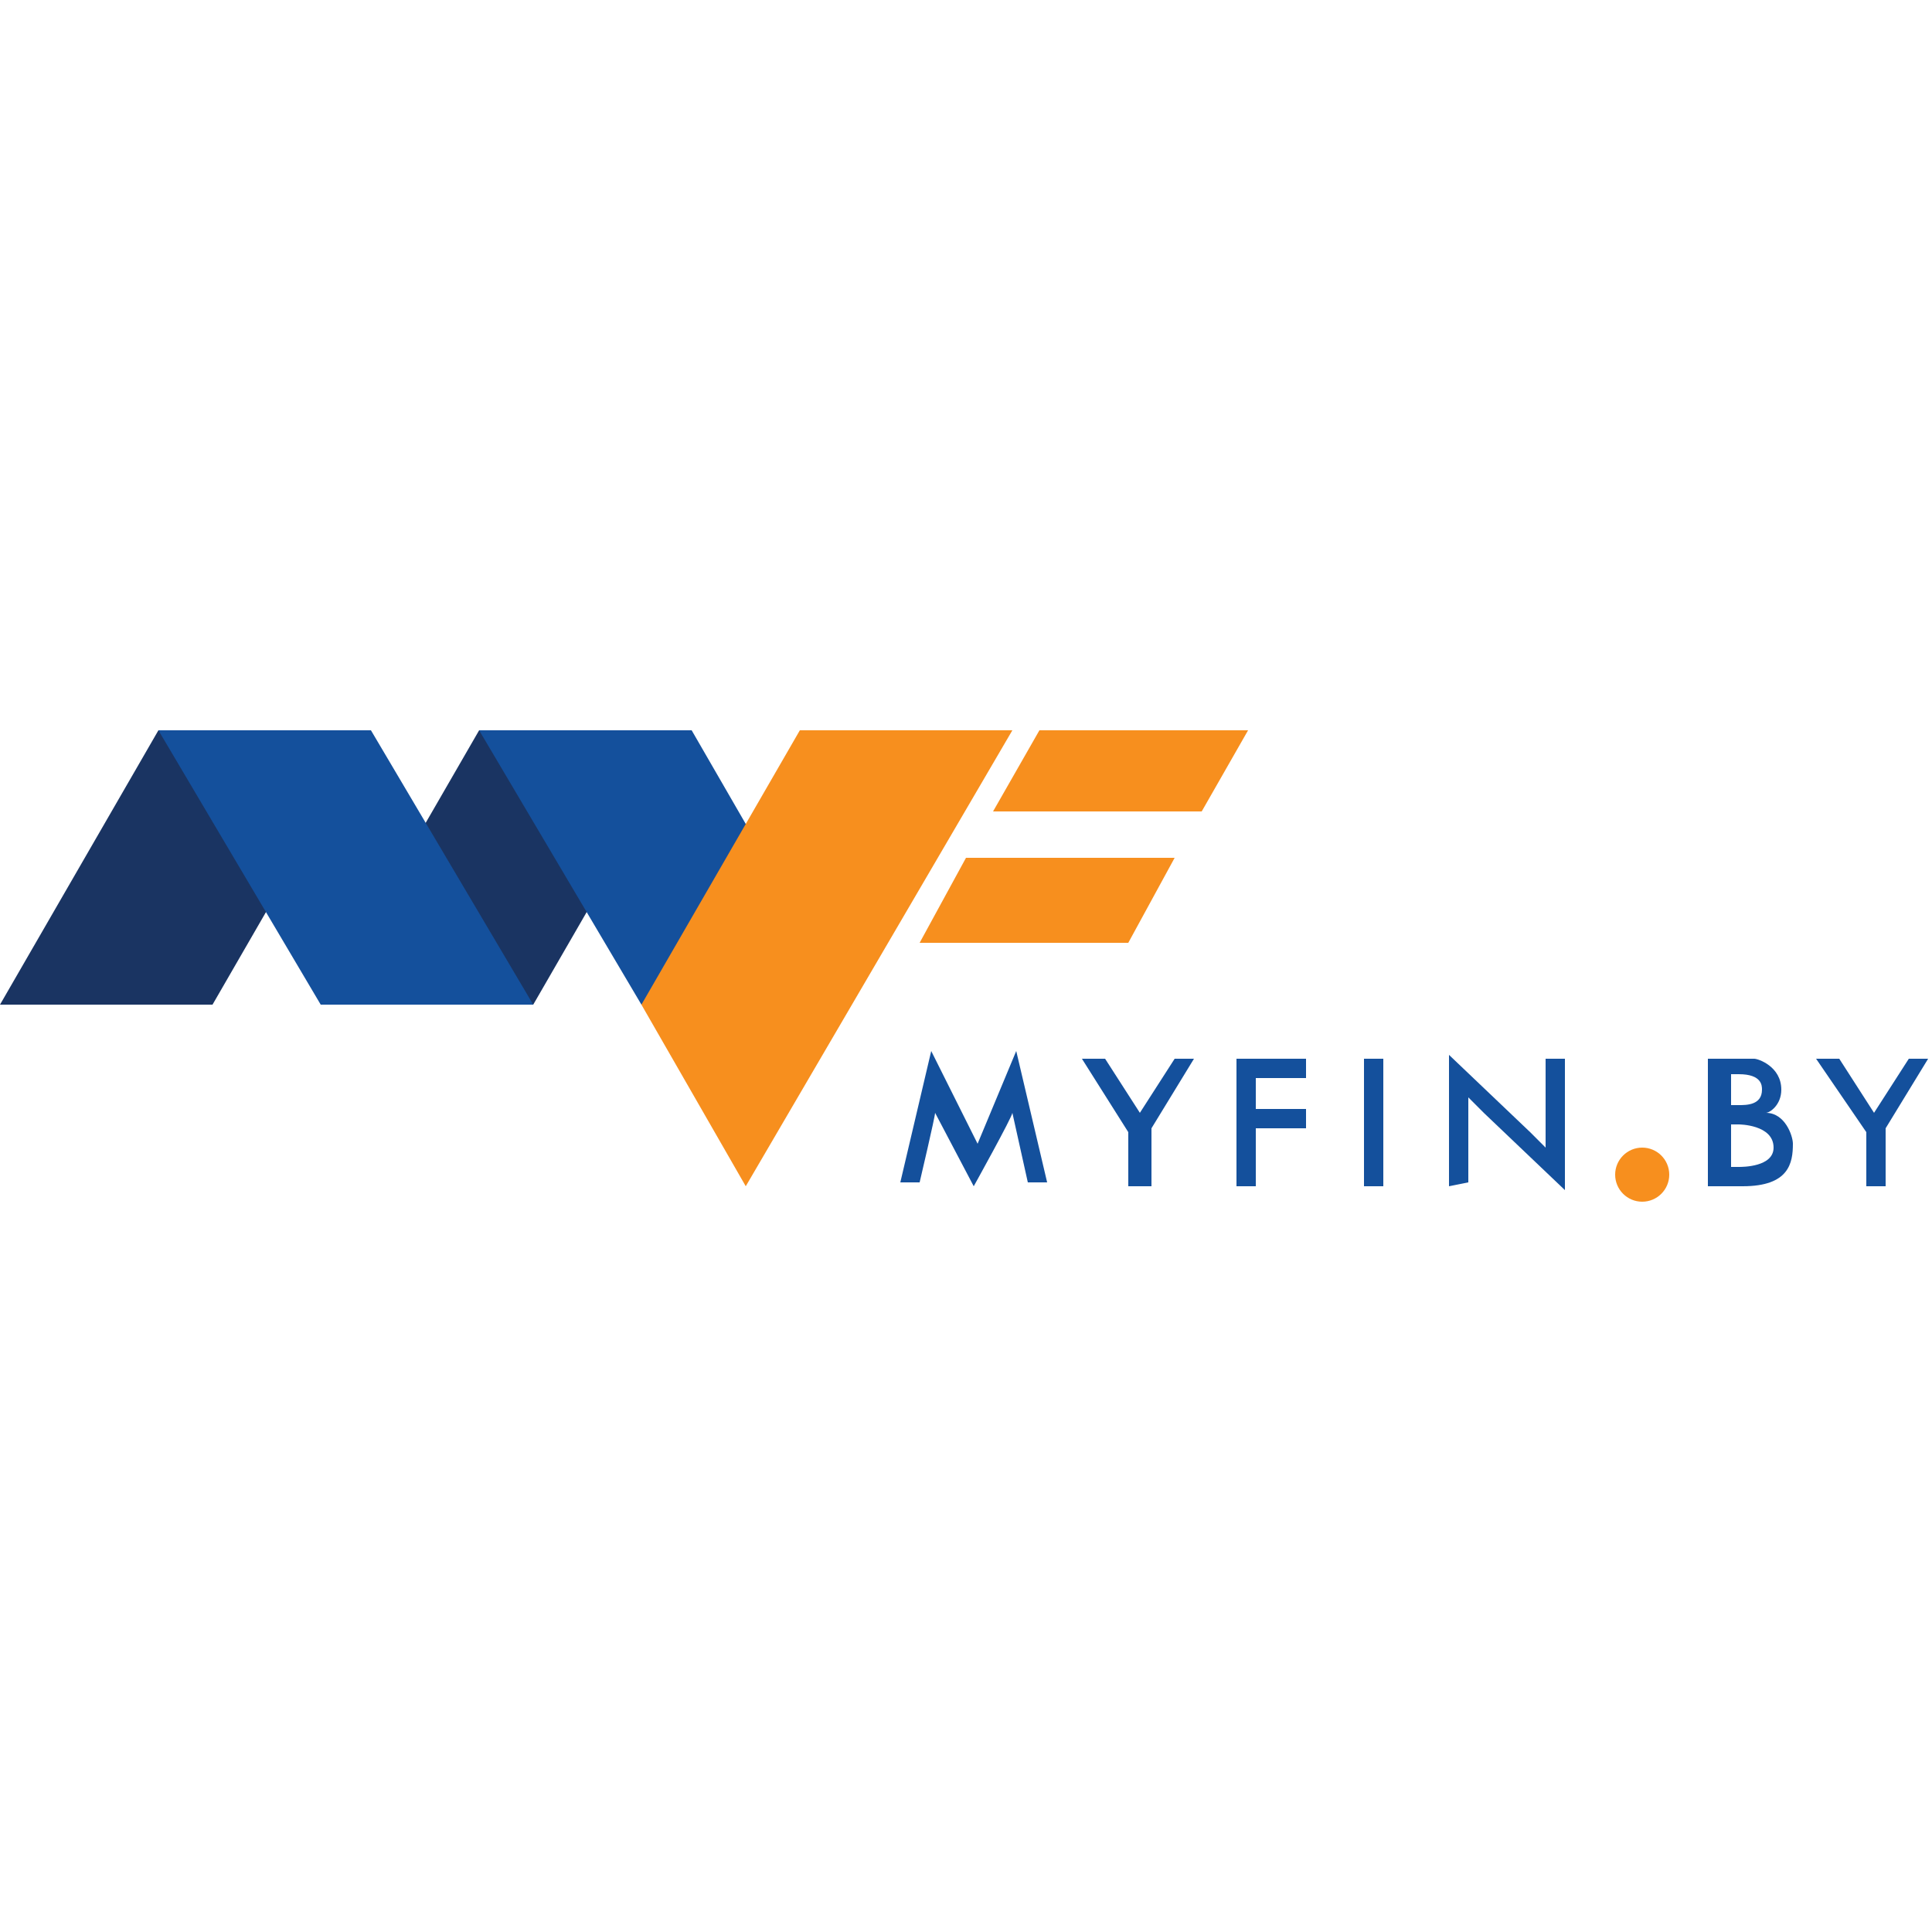
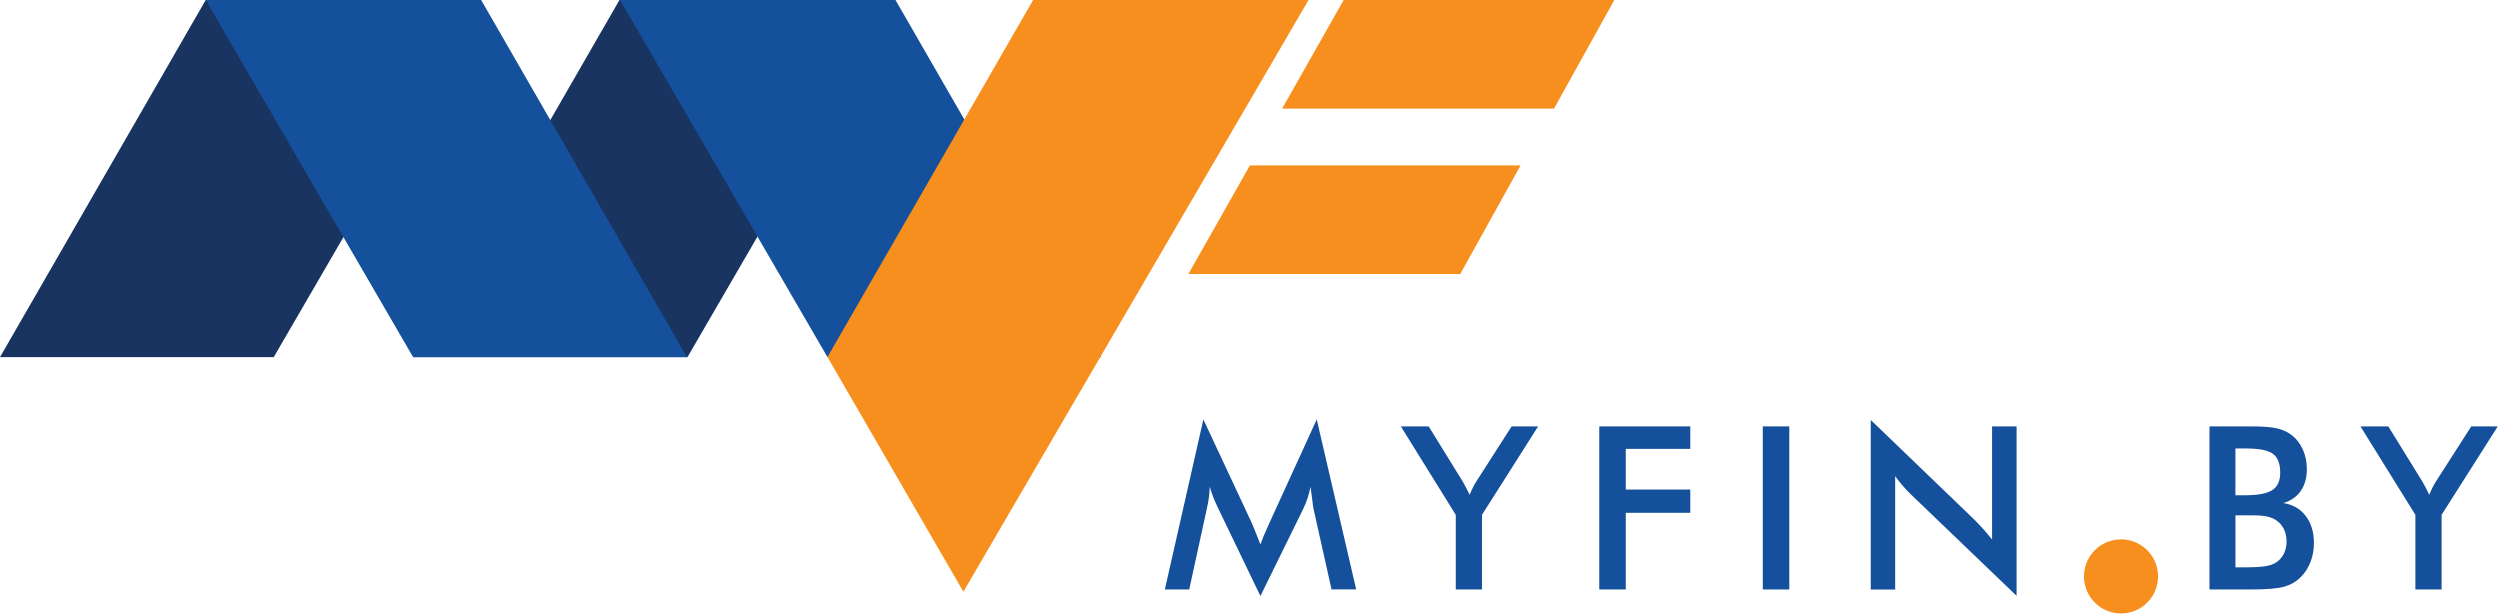
- <svg xmlns="http://www.w3.org/2000/svg" version="1.1" id="Layer_1" x="0px" y="0px" viewBox="0 0 50 50" style="enable-background:new 0 0 50 50;" xml:space="preserve">
-   <style type="text/css">
- 	.st0{fill:#1A3462;}
- 	.st1{fill:#14509C;}
- 	.st2{fill:#F78F1E;}
- </style>
-   <g id="Layer_2">
-     <g id="logo">
-       <polygon class="st0" points="17.9,18.9 12.4,18.9 8.3,26 13.8,26   " />
-       <polygon class="st0" points="9.6,18.9 4.1,18.9 0,26 5.5,26   " />
-       <polygon class="st1" points="4.1,18.9 9.6,18.9 13.8,26 8.3,26   " />
-       <polygon class="st1" points="12.4,18.9 17.9,18.9 22,26 16.6,26   " />
-       <polygon class="st2" points="26.2,18.9 20.7,18.9 16.6,26 19.3,30.7   " />
-       <polygon class="st2" points="25,22.2 23.8,24.4 29.2,24.4 30.4,22.2   " />
-       <path class="st1" d="M26.2,28.8c0,0.1-1,1.9-1,1.9l-1-1.9c0,0.1-0.4,1.8-0.4,1.8h-0.5l0.8-3.4l1.2,2.4l1-2.4l0.8,3.4h-0.5    L26.2,28.8z" />
-       <path class="st1" d="M29.2,30.7v-1.4L28,27.4h0.6l0.9,1.4l0.9-1.4h0.5l-1.1,1.8v1.5C29.8,30.7,29.2,30.7,29.2,30.7z" />
-       <path class="st1" d="M48.3,30.7v-1.4L47,27.4h0.6l0.9,1.4l0.9-1.4h0.5l-1.1,1.8v1.5C48.8,30.7,48.3,30.7,48.3,30.7z" />
-       <path class="st1" d="M32,30.7v-3.3h1.8v0.5h-1.3v0.8h1.3v0.5h-1.3v1.5H32z" />
-       <path class="st1" d="M35.3,30.7v-3.3h0.5v3.3H35.3z" />
-       <path class="st1" d="M37.5,30.7v-3.4l2.1,2l0.2,0.2l0.2,0.2v-2.3h0.5v3.4l-2.1-2l-0.2-0.2L38,28.4v2.2L37.5,30.7L37.5,30.7z" />
-       <path class="st1" d="M44.2,30.7v-3.3H45c0.2,0,0.2,0,0.4,0c0.1,0,0.7,0.2,0.7,0.8c0,0.4-0.3,0.6-0.4,0.6c0.5,0,0.7,0.6,0.7,0.8    c0,0.5-0.1,1.1-1.3,1.1L44.2,30.7z M44.8,28.6H45c0.2,0,0.6,0,0.6-0.4c0-0.1,0-0.4-0.6-0.4h-0.2V28.6z M44.8,30.2H45    c0.1,0,0.9,0,0.9-0.5c0-0.6-0.9-0.6-0.9-0.6h-0.2C44.8,29.1,44.8,30.2,44.8,30.2z" />
-       <circle class="st2" cx="42.5" cy="30.4" r="0.7" />
-       <polygon class="st2" points="26.9,18.9 25.7,21 31.1,21 32.3,18.9   " />
-     </g>
+ <svg xmlns="http://www.w3.org/2000/svg" version="1.1" id="logo" x="0px" y="0px" viewBox="0 0 6027.4 1479" style="enable-background:new 0 0 6027.4 1479;" xml:space="preserve">
+   <polygon fill="#1A3462" points="2157.5,0 1493.5,0 997.5,861 1657.5,861 " />
+   <polygon fill="#1A3462" points="1160,0 496,0 0,861 660,861 " />
+   <polygon fill="#14509C" points="496,0 1160,0 1656,861 996,861 " />
+   <polygon fill="#14509C" points="1495,0 2159,0 2655,861 1995,861 " />
+   <polygon fill="#F78F1E" points="3155,-0.2 2491,-0.3 1995,860.8 2322.7,1426.6 " />
+   <polygon fill="#F78F1E" points="3013.6,398.7 2865.1,660.6 3520.6,660.6 3666.1,398.7 " />
+   <g>
+     <path fill="#14509C" d="M3166.9,1227c-0.7-3-1.9-11.5-3.5-25.2c-1.4-11.5-2.7-20.9-3.8-28.5c-1.6,9-3.9,17.9-6.8,26.9   c-3,9-6.7,18.1-11.1,27.4L3038.8,1437l-102.9-213.8c-4.3-8.8-8-17.3-11.1-25.5s-5.9-16.4-8.2-24.4c-0.2,8.2-0.9,16.9-2,25.9   c-1.2,9-2.9,18.5-5.2,28.3l-42.2,193.6h-58.8l92.9-409.8l116,248.1c1.8,3.9,4.5,10.5,8.2,19.6s8.1,20.4,13.3,33.8   c3.8-11.3,9.7-25.6,17.7-43c2.1-4.7,3.8-8.2,4.8-10.7l113.3-247.9l95.1,409.8h-59.4L3166.9,1227z" />
+     <path fill="#14509C" d="M3509.8,1421.2v-179.9L3377.4,1028h67.1l82.4,133.5c2,3.4,4.4,7.9,7.4,13.4c3,5.6,5.9,11.5,9,18   c2.5-6.3,5.1-12.2,7.9-17.7c2.8-5.5,5.7-10.7,8.7-15.3l84.6-131.9h63.9L3573,1241.2v179.9L3509.8,1421.2L3509.8,1421.2z" />
+     <path fill="#14509C" d="M3855.8,1421.2V1028h219.4v54.2h-155.5v98h155.5v56.1h-155.5v184.8L3855.8,1421.2L3855.8,1421.2z" />
+     <path fill="#14509C" d="M4250,1421.2V1028h63.9v393.2H4250z" />
+     <path fill="#14509C" d="M4510.3,1421.2v-408.7l249.8,240.4c6.8,6.8,13.7,14.1,20.7,21.8c7,7.7,14.3,16.4,22,26V1028h59.1v408.5   L4607,1191.9c-6.8-6.6-13.4-13.6-19.7-20.9c-6.4-7.3-12.4-15-18.1-23.1v273.4h-58.9V1421.2z" />
+     <path fill="#14509C" d="M5327,1421.2V1028h99.1c28.3,0,49.2,1.5,62.7,4.6c13.5,3,25,8.1,34.5,15c12.2,9,21.6,20.7,28.3,35.2   c6.7,14.5,10.1,30.5,10.1,48.1c0,20.9-4.8,38.4-14.5,52.5s-23.7,23.9-42.2,29.4c22.9,3.6,41,14,54.1,31.3   c13.2,17.3,19.7,39.1,19.7,65.4c0,15.9-2.8,31.1-8.3,45.4c-5.6,14.3-13.4,26.5-23.6,36.5c-10.7,10.9-24.1,18.6-40,23.1   s-42.7,6.7-80.3,6.7H5327z M5389.6,1194h24.4c30.4,0,52-4.2,64.6-12.5s18.9-22.3,18.9-42c0-21.5-5.8-36.6-17.5-45.3   c-11.6-8.7-33.7-13-66.1-13h-24.4V1194H5389.6z M5389.6,1367.8h22c22.4,0,39.1-0.9,50.2-2.7c11.1-1.8,19.9-4.9,26.3-9.4   c7.9-5.2,14-12.2,18.3-20.9c4.3-8.8,6.4-18.4,6.4-29c0-12.5-2.6-23.5-7.8-32.8c-5.2-9.3-12.6-16.6-22.3-21.8   c-6.1-3-13-5.3-20.8-6.7c-7.8-1.4-18.1-2.1-31-2.1h-19.3h-22L5389.6,1367.8L5389.6,1367.8z" />
+     <path fill="#14509C" d="M5823.4,1421.2v-179.9L5691,1028h67.1l82.4,133.5c2,3.4,4.4,7.9,7.4,13.4c3,5.6,5.9,11.5,9,18   c2.5-6.3,5.1-12.2,7.9-17.7s5.7-10.7,8.7-15.3l84.6-131.9h63.9l-135.4,213.2v179.9L5823.4,1421.2L5823.4,1421.2z" />
  </g>
+   <circle fill="#F78F1E" cx="5113.7" cy="1389.7" r="89.3" />
+   <polygon fill="#F78F1E" points="3239.6,0 3091.1,261.9 3746.6,261.9 3892.1,0 " />
</svg>
